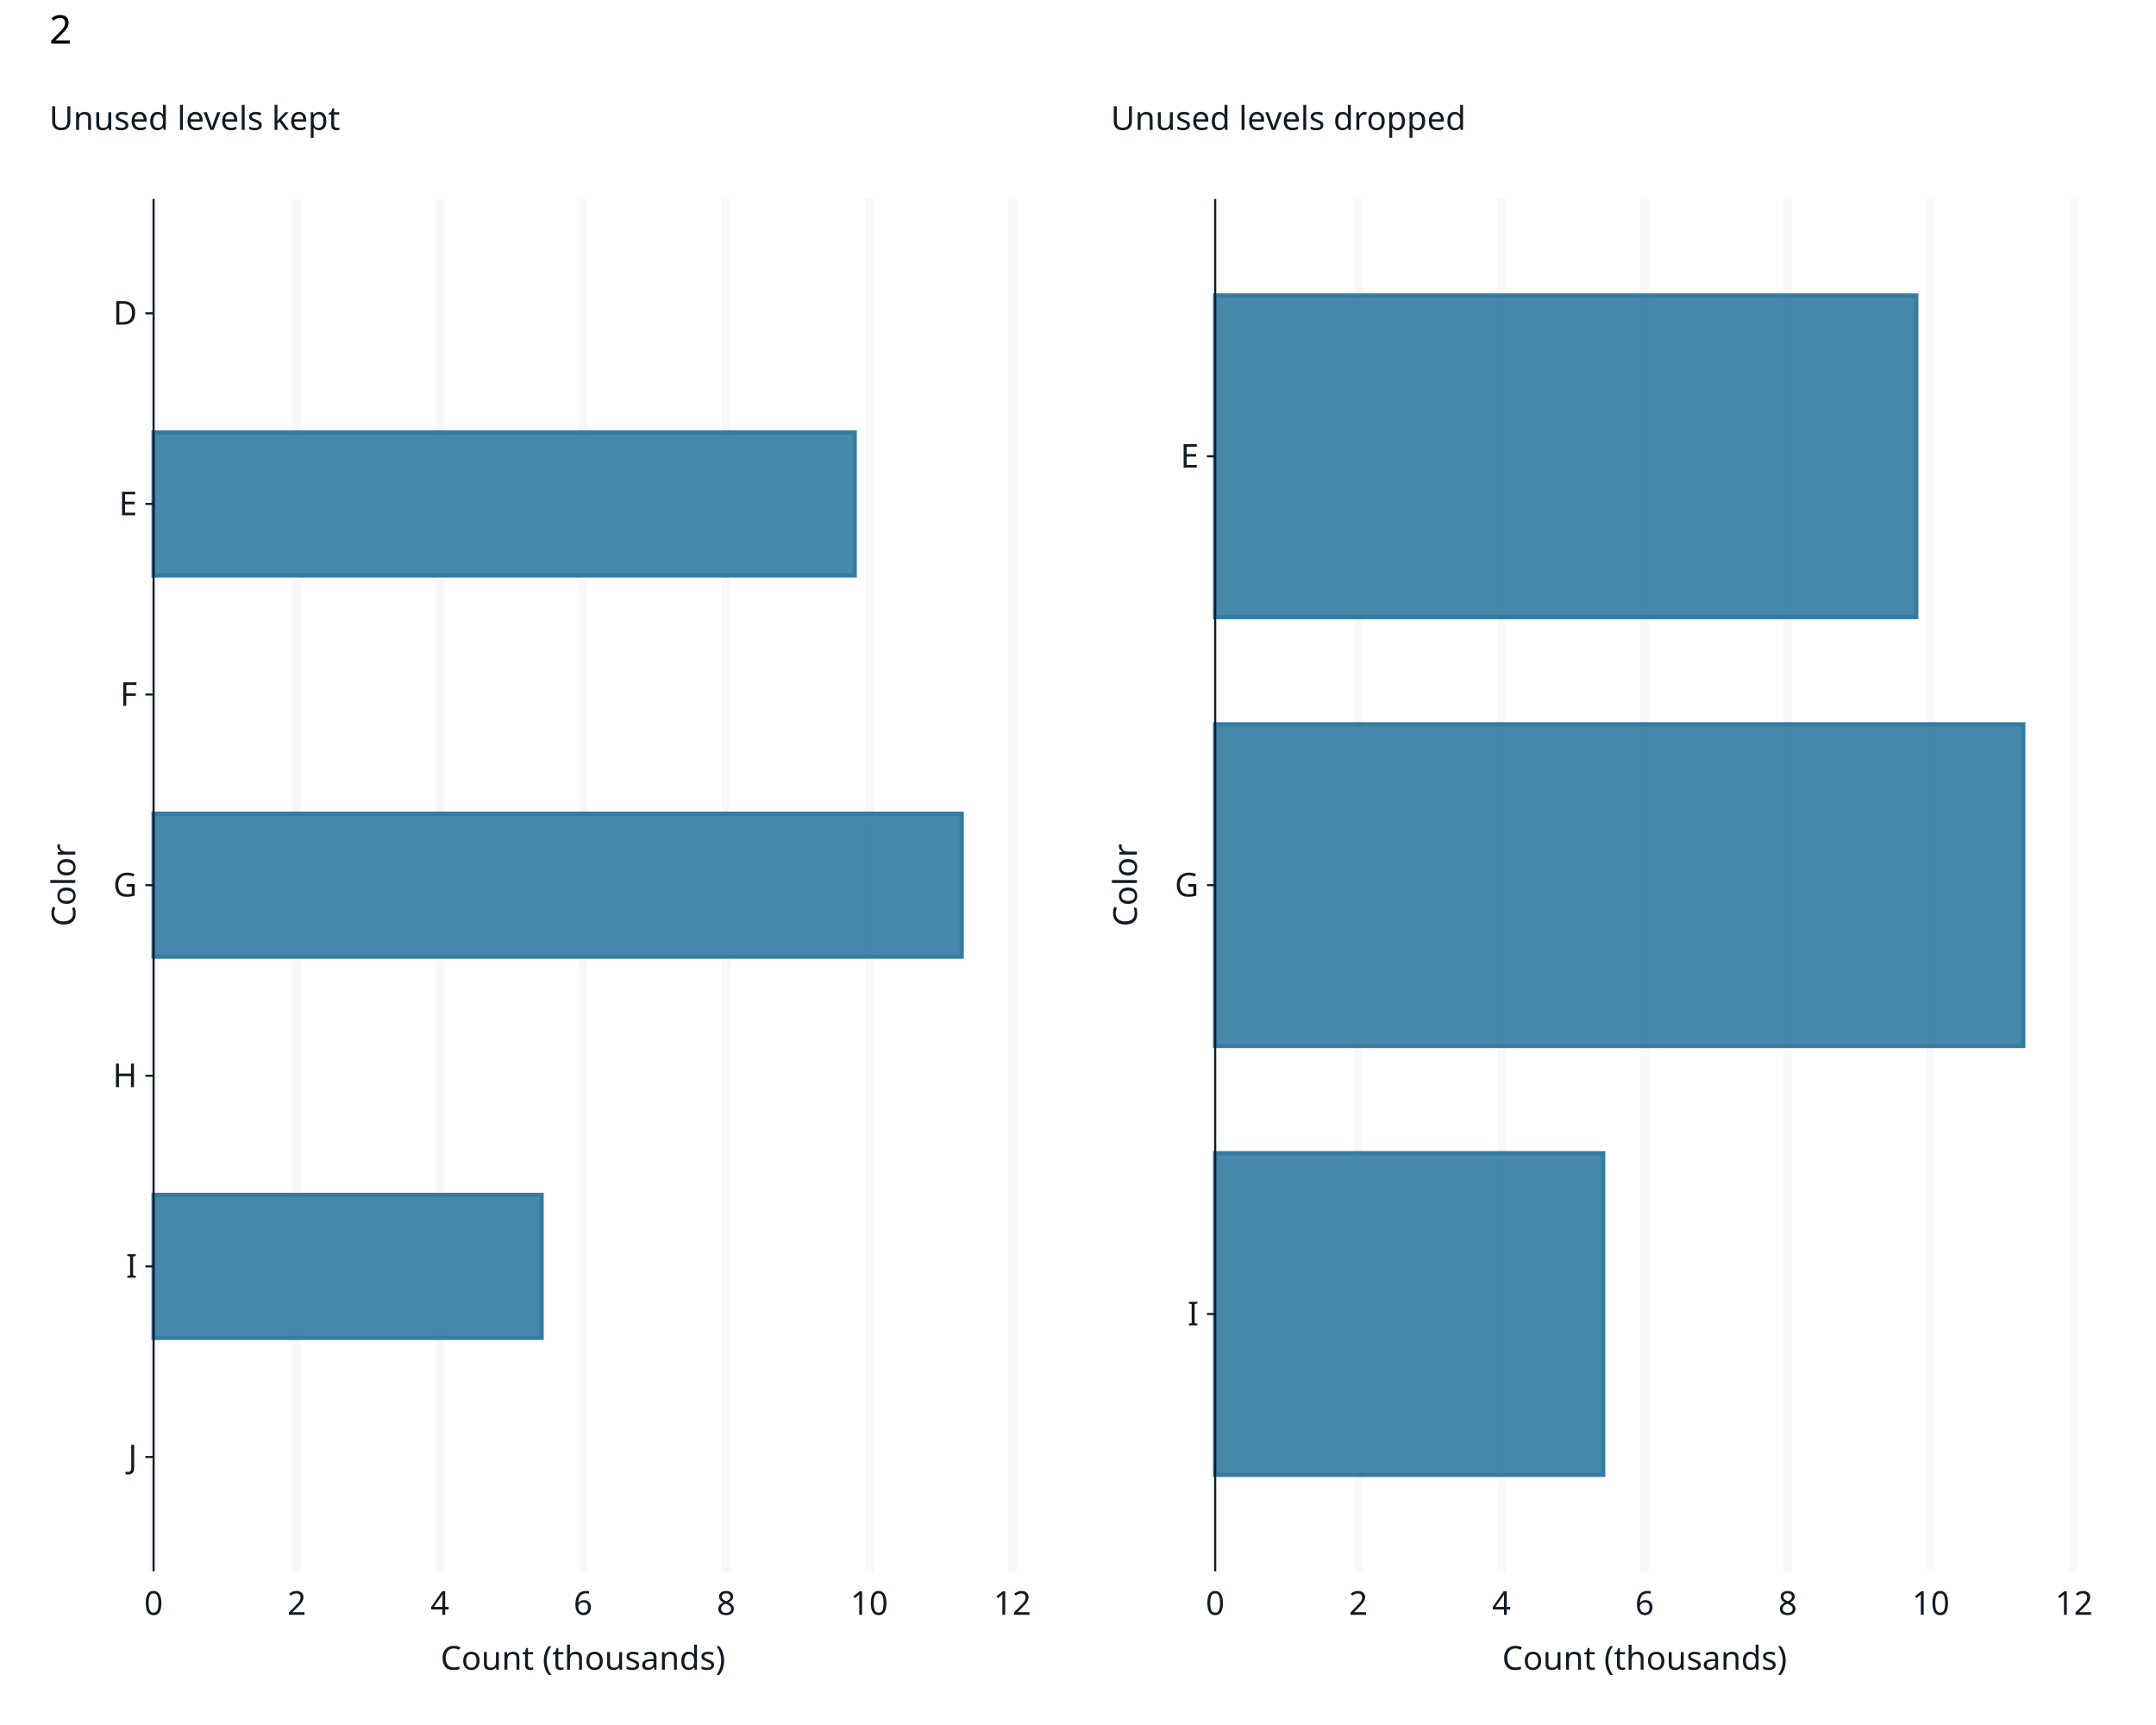
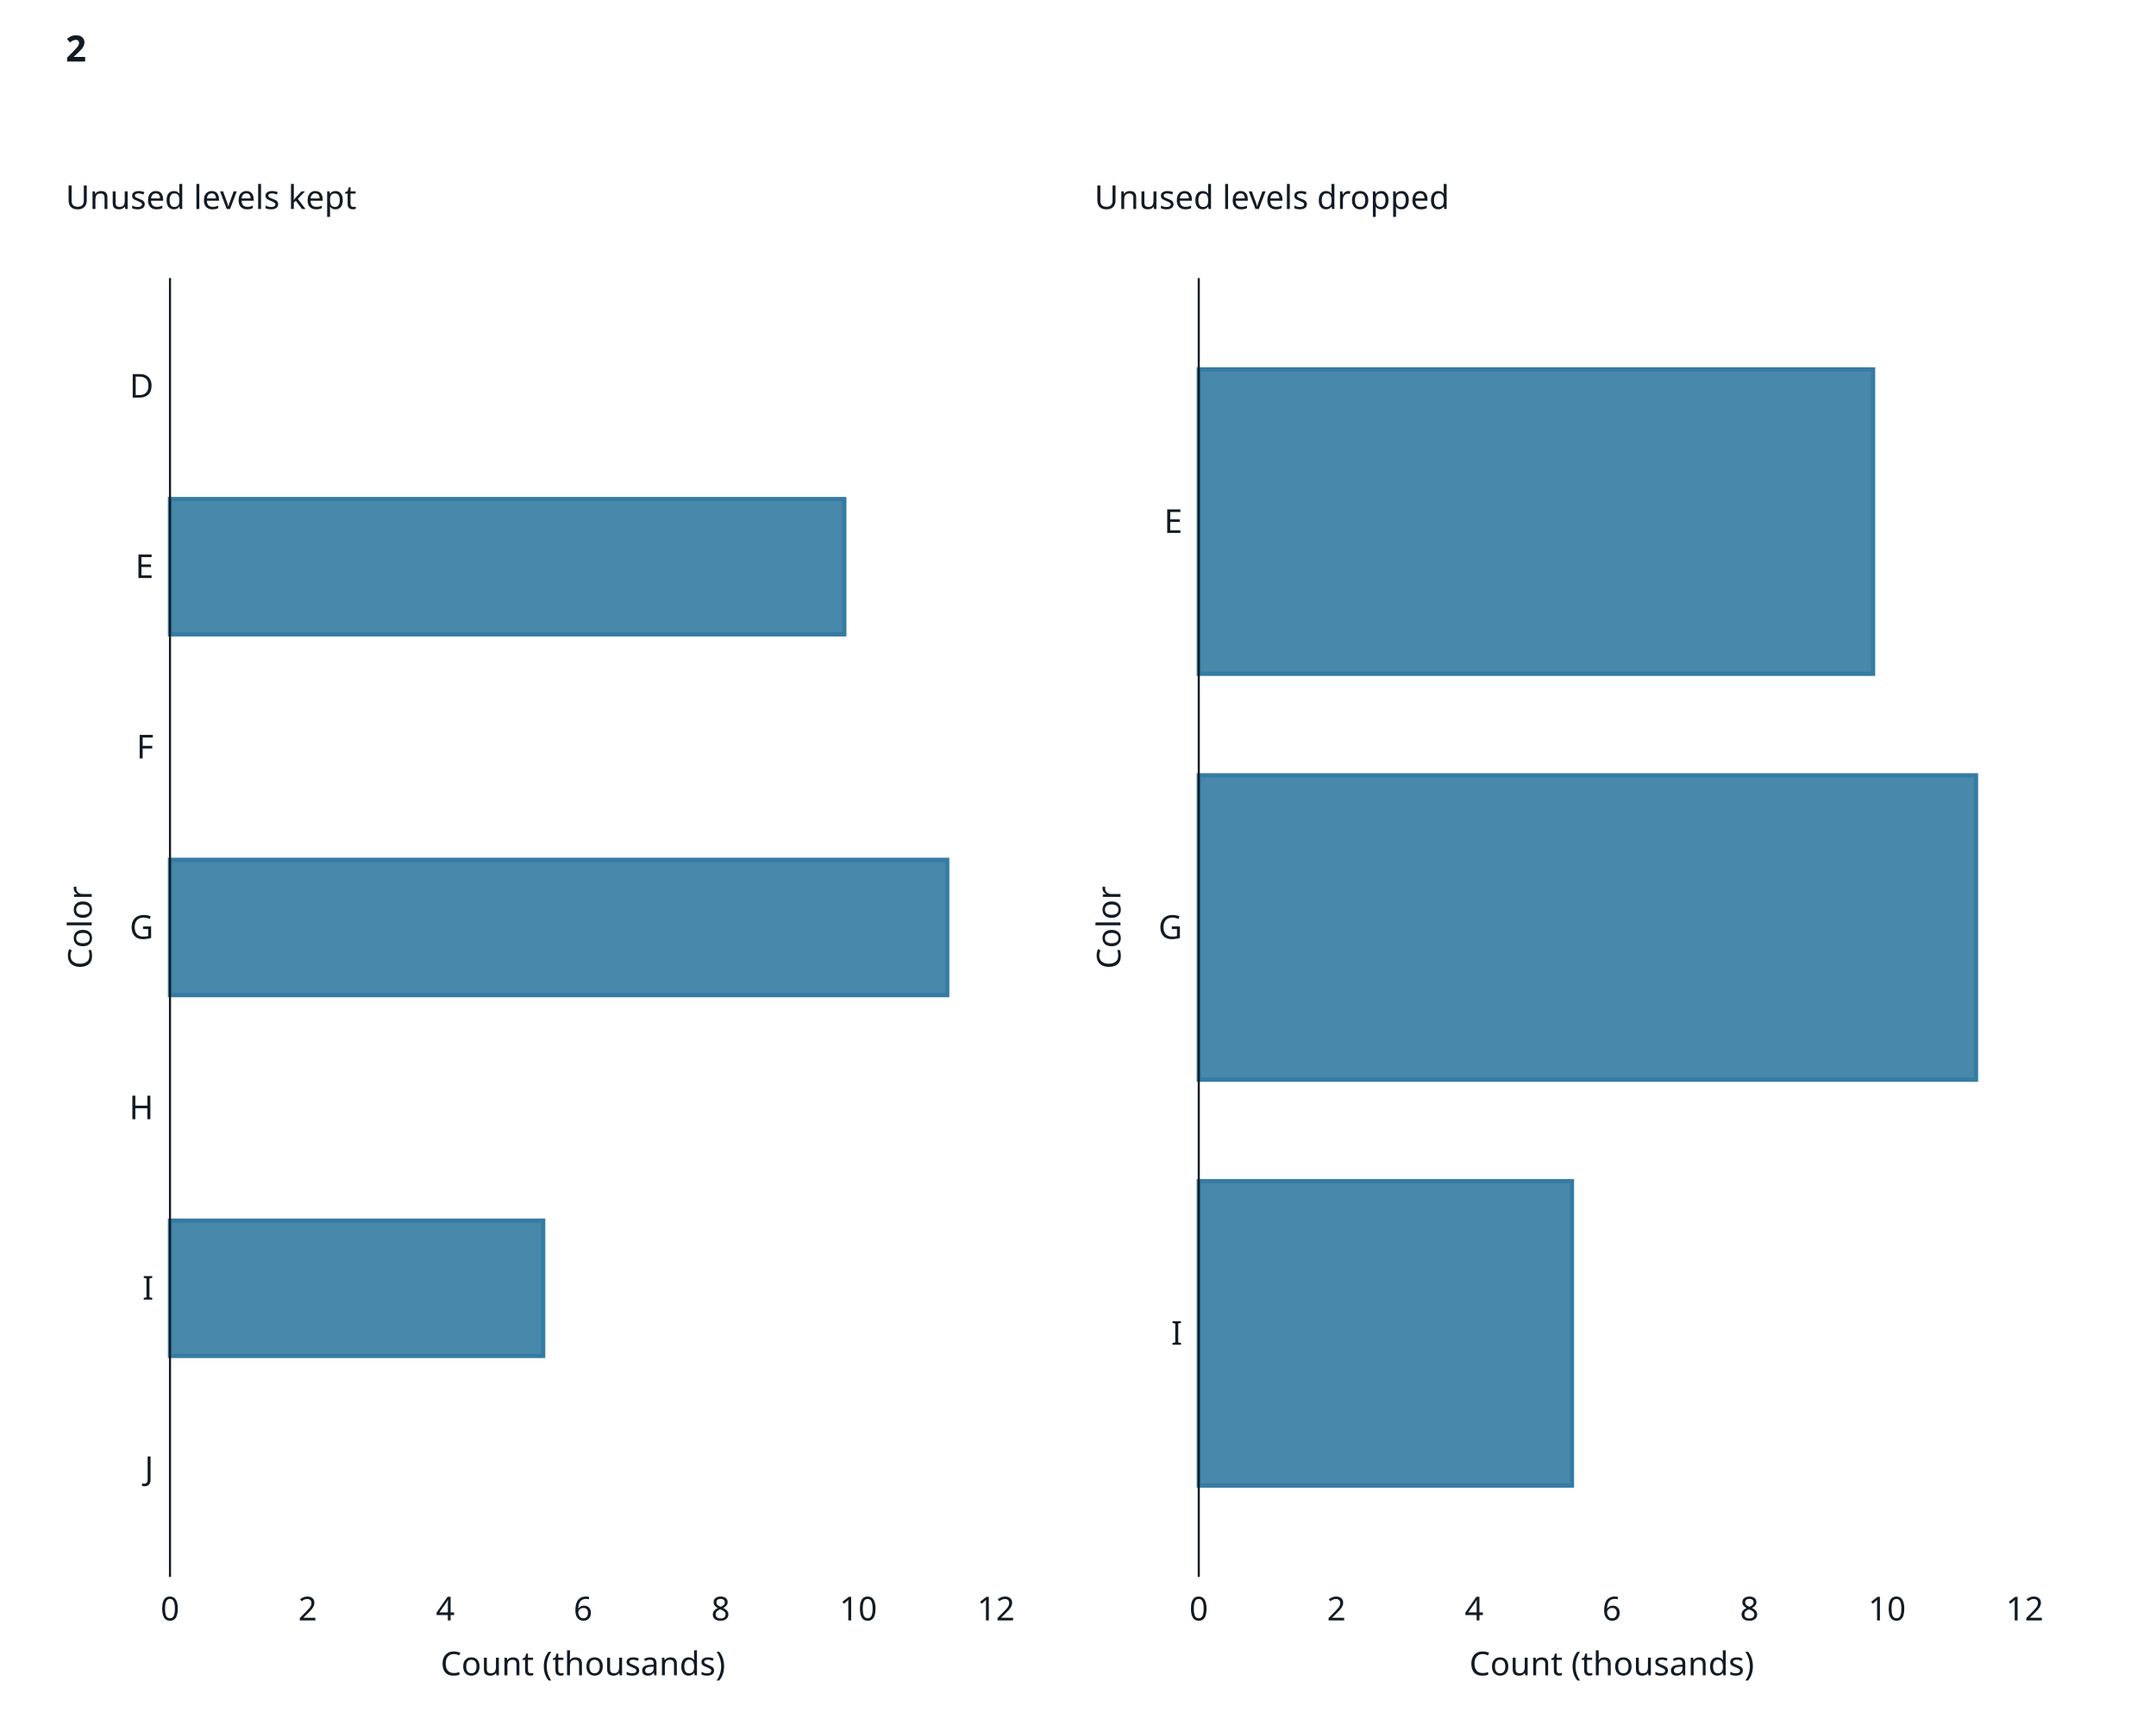
<svg xmlns="http://www.w3.org/2000/svg" class="svglite" data-engine-version="2.0" width="720.00pt" height="576.00pt" viewBox="0 0 720.00 576.00">
  <defs>
    <style type="text/css">
    .svglite line, .svglite polyline, .svglite polygon, .svglite path, .svglite rect, .svglite circle {
      fill: none;
      stroke: #000000;
      stroke-linecap: round;
      stroke-linejoin: round;
      stroke-miterlimit: 10.00;
    }
  </style>
  </defs>
  <rect width="100%" height="100%" style="stroke: none; fill: #FFFFFF;" />
  <defs>
    <clipPath id="cpMC4wMHw3MjAuMDB8MC4wMHw1NzYuMDA=">
      <rect x="0.00" y="0.00" width="720.00" height="576.00" />
    </clipPath>
  </defs>
  <g clip-path="url(#cpMC4wMHw3MjAuMDB8MC4wMHw1NzYuMDA=)">
    <rect x="0" y="0.00" width="720.00" height="576.00" style="stroke-width: 1.07; stroke: #FFFFFF; fill: #FFFFFF;" />
  </g>
  <defs>
-     <clipPath id="cpNTEuMjl8NjkyLjYwfDY2LjQ0fDUyNC42OQ==">
-       <rect x="51.29" y="66.44" width="641.31" height="458.26" />
+     <clipPath id="cpNTYuNzd8Njc2LjE2fDkyLjg1fDUyNi41Ng==">
+       <rect x="56.77" y="92.85" width="619.39" height="433.71" />
    </clipPath>
  </defs>
-   <g clip-path="url(#cpNTEuMjl8NjkyLjYwfDY2LjQ0fDUyNC42OQ==)">
+   <g clip-path="url(#cpNTYuNzd8Njc2LjE2fDkyLjg1fDUyNi41Ng==)">
</g>
  <g clip-path="url(#cpMC4wMHw3MjAuMDB8MC4wMHw1NzYuMDA=)">
</g>
  <defs>
-     <clipPath id="cpNS40OHwzNjAuMDB8MjIuNzh8NTcwLjUy">
-       <rect x="5.48" y="22.78" width="354.52" height="547.74" />
+     <clipPath id="cpMTAuOTZ8MzU0LjUyfDQ5LjIwfDU3Mi4zOA==">
+       <rect x="10.96" y="49.20" width="343.56" height="523.19" />
    </clipPath>
  </defs>
-   <g clip-path="url(#cpNS40OHwzNjAuMDB8MjIuNzh8NTcwLjUy)">
-     <rect x="5.48" y="22.78" width="354.52" height="547.74" style="stroke-width: 1.07; stroke: #FFFFFF; fill: #FFFFFF;" />
+   <g clip-path="url(#cpMTAuOTZ8MzU0LjUyfDQ5LjIwfDU3Mi4zOA==)">
+     <rect x="10.96" y="49.20" width="343.56" height="523.19" style="stroke-width: 1.07; stroke: #FFFFFF; fill: #FFFFFF;" />
  </g>
  <g clip-path="url(#cpMC4wMHw3MjAuMDB8MC4wMHw1NzYuMDA=)">
-     <rect x="51.29" y="66.44" width="286.79" height="458.26" style="stroke-width: 1.07; stroke: #FFFFFF; fill: #FFFFFF;" />
-     <polyline points="51.29,524.69 51.29,66.44 " style="stroke-width: 2.84; stroke: #F6F8FA; stroke-linecap: butt;" />
-     <polyline points="99.09,524.69 99.09,66.44 " style="stroke-width: 2.84; stroke: #F6F8FA; stroke-linecap: butt;" />
-     <polyline points="146.89,524.69 146.89,66.44 " style="stroke-width: 2.84; stroke: #F6F8FA; stroke-linecap: butt;" />
-     <polyline points="194.69,524.69 194.69,66.44 " style="stroke-width: 2.84; stroke: #F6F8FA; stroke-linecap: butt;" />
-     <polyline points="242.49,524.69 242.49,66.44 " style="stroke-width: 2.84; stroke: #F6F8FA; stroke-linecap: butt;" />
-     <polyline points="290.28,524.69 290.28,66.44 " style="stroke-width: 2.84; stroke: #F6F8FA; stroke-linecap: butt;" />
-     <polyline points="338.08,524.69 338.08,66.44 " style="stroke-width: 2.84; stroke: #F6F8FA; stroke-linecap: butt;" />
-     <rect x="51.29" y="144.40" width="234.14" height="47.74" style="stroke-width: 1.41; stroke: #357BA2; stroke-linecap: butt; stroke-linejoin: miter; fill: #357BA2; fill-opacity: 0.90;" />
-     <rect x="51.29" y="271.70" width="269.87" height="47.74" style="stroke-width: 1.41; stroke: #357BA2; stroke-linecap: butt; stroke-linejoin: miter; fill: #357BA2; fill-opacity: 0.90;" />
-     <rect x="51.29" y="398.99" width="129.58" height="47.74" style="stroke-width: 1.41; stroke: #357BA2; stroke-linecap: butt; stroke-linejoin: miter; fill: #357BA2; fill-opacity: 0.90;" />
-     <polyline points="51.29,524.69 51.29,66.44 " style="stroke-width: 0.70; stroke: #121B24; stroke-linecap: butt;" />
-     <text x="45.81" y="490.29" text-anchor="end" style="font-size: 11.00px; fill: #121B24; font-family: sans;" textLength="5.50px" lengthAdjust="spacingAndGlyphs">J</text>
-     <text x="45.81" y="426.64" text-anchor="end" style="font-size: 11.00px; fill: #121B24; font-family: sans;" textLength="3.06px" lengthAdjust="spacingAndGlyphs">I</text>
-     <text x="45.81" y="363.00" text-anchor="end" style="font-size: 11.00px; fill: #121B24; font-family: sans;" textLength="7.95px" lengthAdjust="spacingAndGlyphs">H</text>
-     <text x="45.81" y="299.35" text-anchor="end" style="font-size: 11.00px; fill: #121B24; font-family: sans;" textLength="8.56px" lengthAdjust="spacingAndGlyphs">G</text>
-     <text x="45.81" y="235.70" text-anchor="end" style="font-size: 11.00px; fill: #121B24; font-family: sans;" textLength="6.72px" lengthAdjust="spacingAndGlyphs">F</text>
-     <text x="45.81" y="172.06" text-anchor="end" style="font-size: 11.00px; fill: #121B24; font-family: sans;" textLength="7.34px" lengthAdjust="spacingAndGlyphs">E</text>
-     <text x="45.81" y="108.41" text-anchor="end" style="font-size: 11.00px; fill: #121B24; font-family: sans;" textLength="7.95px" lengthAdjust="spacingAndGlyphs">D</text>
-     <polyline points="48.55,486.51 51.29,486.51 " style="stroke-width: 0.70; stroke: #121B24; stroke-linecap: butt;" />
-     <polyline points="48.55,422.86 51.29,422.86 " style="stroke-width: 0.70; stroke: #121B24; stroke-linecap: butt;" />
-     <polyline points="48.55,359.21 51.29,359.21 " style="stroke-width: 0.70; stroke: #121B24; stroke-linecap: butt;" />
-     <polyline points="48.55,295.56 51.29,295.56 " style="stroke-width: 0.70; stroke: #121B24; stroke-linecap: butt;" />
-     <polyline points="48.55,231.92 51.29,231.92 " style="stroke-width: 0.70; stroke: #121B24; stroke-linecap: butt;" />
-     <polyline points="48.55,168.27 51.29,168.27 " style="stroke-width: 0.70; stroke: #121B24; stroke-linecap: butt;" />
-     <polyline points="48.55,104.62 51.29,104.62 " style="stroke-width: 0.70; stroke: #121B24; stroke-linecap: butt;" />
-     <text x="51.29" y="539.21" text-anchor="middle" style="font-size: 11.00px; fill: #121B24; font-family: sans;" textLength="6.12px" lengthAdjust="spacingAndGlyphs">0</text>
-     <text x="99.09" y="539.21" text-anchor="middle" style="font-size: 11.00px; fill: #121B24; font-family: sans;" textLength="6.12px" lengthAdjust="spacingAndGlyphs">2</text>
-     <text x="146.89" y="539.21" text-anchor="middle" style="font-size: 11.00px; fill: #121B24; font-family: sans;" textLength="6.12px" lengthAdjust="spacingAndGlyphs">4</text>
-     <text x="194.69" y="539.21" text-anchor="middle" style="font-size: 11.00px; fill: #121B24; font-family: sans;" textLength="6.12px" lengthAdjust="spacingAndGlyphs">6</text>
-     <text x="242.49" y="539.21" text-anchor="middle" style="font-size: 11.00px; fill: #121B24; font-family: sans;" textLength="6.12px" lengthAdjust="spacingAndGlyphs">8</text>
-     <text x="290.28" y="539.21" text-anchor="middle" style="font-size: 11.00px; fill: #121B24; font-family: sans;" textLength="12.24px" lengthAdjust="spacingAndGlyphs">10</text>
-     <text x="338.08" y="539.21" text-anchor="middle" style="font-size: 11.00px; fill: #121B24; font-family: sans;" textLength="12.24px" lengthAdjust="spacingAndGlyphs">12</text>
-     <text x="194.69" y="557.54" text-anchor="middle" style="font-size: 11.00px; fill: #121B24; font-family: sans;" textLength="90.51px" lengthAdjust="spacingAndGlyphs">Count (thousands)</text>
-     <text transform="translate(25.15,295.56) rotate(-90)" text-anchor="middle" style="font-size: 11.00px; fill: #121B24; font-family: sans;" textLength="26.29px" lengthAdjust="spacingAndGlyphs">Color</text>
-     <text x="16.44" y="31.50" style="font-size: 11.00px; fill: #121B24; font-family: sans;" textLength="0.00px" lengthAdjust="spacingAndGlyphs" />
-     <text x="16.44" y="43.38" style="font-size: 11.00px; fill: #121B24; font-family: sans;" textLength="92.96px" lengthAdjust="spacingAndGlyphs">Unused levels kept</text>
+     <rect x="56.77" y="92.85" width="275.83" height="433.71" style="stroke-width: 1.07; stroke: #FFFFFF; fill: #FFFFFF;" />
+     <rect x="56.77" y="166.64" width="225.19" height="45.18" style="stroke-width: 1.41; stroke: #357BA2; stroke-linecap: butt; stroke-linejoin: miter; fill: #357BA2; fill-opacity: 0.90;" />
+     <rect x="56.77" y="287.11" width="259.56" height="45.18" style="stroke-width: 1.41; stroke: #357BA2; stroke-linecap: butt; stroke-linejoin: miter; fill: #357BA2; fill-opacity: 0.90;" />
+     <rect x="56.77" y="407.59" width="124.63" height="45.18" style="stroke-width: 1.41; stroke: #357BA2; stroke-linecap: butt; stroke-linejoin: miter; fill: #357BA2; fill-opacity: 0.90;" />
+     <polyline points="56.77,526.56 56.77,92.85 " style="stroke-width: 0.70; stroke: #121B24; stroke-linecap: butt;" />
+     <text x="51.29" y="494.20" text-anchor="end" style="font-size: 11.00px; fill: #121B24; font-family: sans;" textLength="5.50px" lengthAdjust="spacingAndGlyphs">J</text>
+     <text x="51.29" y="433.96" text-anchor="end" style="font-size: 11.00px; fill: #121B24; font-family: sans;" textLength="3.06px" lengthAdjust="spacingAndGlyphs">I</text>
+     <text x="51.29" y="373.72" text-anchor="end" style="font-size: 11.00px; fill: #121B24; font-family: sans;" textLength="7.95px" lengthAdjust="spacingAndGlyphs">H</text>
+     <text x="51.29" y="313.49" text-anchor="end" style="font-size: 11.00px; fill: #121B24; font-family: sans;" textLength="8.56px" lengthAdjust="spacingAndGlyphs">G</text>
+     <text x="51.29" y="253.25" text-anchor="end" style="font-size: 11.00px; fill: #121B24; font-family: sans;" textLength="6.72px" lengthAdjust="spacingAndGlyphs">F</text>
+     <text x="51.29" y="193.01" text-anchor="end" style="font-size: 11.00px; fill: #121B24; font-family: sans;" textLength="7.34px" lengthAdjust="spacingAndGlyphs">E</text>
+     <text x="51.29" y="132.77" text-anchor="end" style="font-size: 11.00px; fill: #121B24; font-family: sans;" textLength="7.95px" lengthAdjust="spacingAndGlyphs">D</text>
+     <text x="56.77" y="541.07" text-anchor="middle" style="font-size: 11.00px; fill: #121B24; font-family: sans;" textLength="6.12px" lengthAdjust="spacingAndGlyphs">0</text>
+     <text x="102.74" y="541.07" text-anchor="middle" style="font-size: 11.00px; fill: #121B24; font-family: sans;" textLength="6.12px" lengthAdjust="spacingAndGlyphs">2</text>
+     <text x="148.71" y="541.07" text-anchor="middle" style="font-size: 11.00px; fill: #121B24; font-family: sans;" textLength="6.12px" lengthAdjust="spacingAndGlyphs">4</text>
+     <text x="194.69" y="541.07" text-anchor="middle" style="font-size: 11.00px; fill: #121B24; font-family: sans;" textLength="6.12px" lengthAdjust="spacingAndGlyphs">6</text>
+     <text x="240.66" y="541.07" text-anchor="middle" style="font-size: 11.00px; fill: #121B24; font-family: sans;" textLength="6.12px" lengthAdjust="spacingAndGlyphs">8</text>
+     <text x="286.63" y="541.07" text-anchor="middle" style="font-size: 11.00px; fill: #121B24; font-family: sans;" textLength="12.24px" lengthAdjust="spacingAndGlyphs">10</text>
+     <text x="332.60" y="541.07" text-anchor="middle" style="font-size: 11.00px; fill: #121B24; font-family: sans;" textLength="12.24px" lengthAdjust="spacingAndGlyphs">12</text>
+     <text x="194.69" y="559.41" text-anchor="middle" style="font-size: 11.00px; fill: #121B24; font-family: sans;" textLength="90.51px" lengthAdjust="spacingAndGlyphs">Count (thousands)</text>
+     <text transform="translate(30.63,309.70) rotate(-90)" text-anchor="middle" style="font-size: 11.00px; fill: #121B24; font-family: sans;" textLength="26.29px" lengthAdjust="spacingAndGlyphs">Color</text>
+     <text x="21.92" y="57.91" style="font-size: 11.00px; fill: #121B24; font-family: sans;" textLength="0.00px" lengthAdjust="spacingAndGlyphs" />
+     <text x="21.92" y="69.79" style="font-size: 11.00px; fill: #121B24; font-family: sans;" textLength="92.96px" lengthAdjust="spacingAndGlyphs">Unused levels kept</text>
  </g>
  <defs>
-     <clipPath id="cpMzYwLjAwfDcxNC41MnwyMi43OHw1NzAuNTI=">
-       <rect x="360.00" y="22.78" width="354.52" height="547.74" />
+     <clipPath id="cpMzU0LjUyfDY5OC4wOHw0OS4yMHw1NzIuMzg=">
+       <rect x="354.52" y="49.20" width="343.56" height="523.19" />
    </clipPath>
  </defs>
-   <g clip-path="url(#cpMzYwLjAwfDcxNC41MnwyMi43OHw1NzAuNTI=)">
-     <rect x="360.00" y="22.78" width="354.52" height="547.74" style="stroke-width: 1.07; stroke: #FFFFFF; fill: #FFFFFF;" />
+   <g clip-path="url(#cpMzU0LjUyfDY5OC4wOHw0OS4yMHw1NzIuMzg=)">
+     <rect x="354.52" y="49.20" width="343.56" height="523.19" style="stroke-width: 1.07; stroke: #FFFFFF; fill: #FFFFFF;" />
  </g>
  <g clip-path="url(#cpMC4wMHw3MjAuMDB8MC4wMHw1NzYuMDA=)">
-     <rect x="405.81" y="66.44" width="286.79" height="458.26" style="stroke-width: 1.07; stroke: #FFFFFF; fill: #FFFFFF;" />
-     <polyline points="405.81,524.69 405.81,66.44 " style="stroke-width: 2.84; stroke: #F6F8FA; stroke-linecap: butt;" />
-     <polyline points="453.61,524.69 453.61,66.44 " style="stroke-width: 2.84; stroke: #F6F8FA; stroke-linecap: butt;" />
-     <polyline points="501.41,524.69 501.41,66.44 " style="stroke-width: 2.84; stroke: #F6F8FA; stroke-linecap: butt;" />
-     <polyline points="549.21,524.69 549.21,66.44 " style="stroke-width: 2.84; stroke: #F6F8FA; stroke-linecap: butt;" />
-     <polyline points="597.01,524.69 597.01,66.44 " style="stroke-width: 2.84; stroke: #F6F8FA; stroke-linecap: butt;" />
-     <polyline points="644.80,524.69 644.80,66.44 " style="stroke-width: 2.84; stroke: #F6F8FA; stroke-linecap: butt;" />
-     <polyline points="692.60,524.69 692.60,66.44 " style="stroke-width: 2.84; stroke: #F6F8FA; stroke-linecap: butt;" />
-     <rect x="405.81" y="98.66" width="234.14" height="107.40" style="stroke-width: 1.41; stroke: #357BA2; stroke-linecap: butt; stroke-linejoin: miter; fill: #357BA2; fill-opacity: 0.90;" />
-     <rect x="405.81" y="241.86" width="269.87" height="107.40" style="stroke-width: 1.41; stroke: #357BA2; stroke-linecap: butt; stroke-linejoin: miter; fill: #357BA2; fill-opacity: 0.90;" />
-     <rect x="405.81" y="385.07" width="129.58" height="107.40" style="stroke-width: 1.41; stroke: #357BA2; stroke-linecap: butt; stroke-linejoin: miter; fill: #357BA2; fill-opacity: 0.90;" />
-     <polyline points="405.81,524.69 405.81,66.44 " style="stroke-width: 0.70; stroke: #121B24; stroke-linecap: butt;" />
-     <text x="400.33" y="442.56" text-anchor="end" style="font-size: 11.00px; fill: #121B24; font-family: sans;" textLength="3.06px" lengthAdjust="spacingAndGlyphs">I</text>
-     <text x="400.33" y="299.35" text-anchor="end" style="font-size: 11.00px; fill: #121B24; font-family: sans;" textLength="8.56px" lengthAdjust="spacingAndGlyphs">G</text>
-     <text x="400.33" y="156.14" text-anchor="end" style="font-size: 11.00px; fill: #121B24; font-family: sans;" textLength="7.34px" lengthAdjust="spacingAndGlyphs">E</text>
-     <polyline points="403.07,438.77 405.81,438.77 " style="stroke-width: 0.70; stroke: #121B24; stroke-linecap: butt;" />
-     <polyline points="403.07,295.56 405.81,295.56 " style="stroke-width: 0.70; stroke: #121B24; stroke-linecap: butt;" />
-     <polyline points="403.07,152.36 405.81,152.36 " style="stroke-width: 0.70; stroke: #121B24; stroke-linecap: butt;" />
-     <text x="405.81" y="539.21" text-anchor="middle" style="font-size: 11.00px; fill: #121B24; font-family: sans;" textLength="6.12px" lengthAdjust="spacingAndGlyphs">0</text>
-     <text x="453.61" y="539.21" text-anchor="middle" style="font-size: 11.00px; fill: #121B24; font-family: sans;" textLength="6.12px" lengthAdjust="spacingAndGlyphs">2</text>
-     <text x="501.41" y="539.21" text-anchor="middle" style="font-size: 11.00px; fill: #121B24; font-family: sans;" textLength="6.12px" lengthAdjust="spacingAndGlyphs">4</text>
-     <text x="549.21" y="539.21" text-anchor="middle" style="font-size: 11.00px; fill: #121B24; font-family: sans;" textLength="6.12px" lengthAdjust="spacingAndGlyphs">6</text>
-     <text x="597.01" y="539.21" text-anchor="middle" style="font-size: 11.00px; fill: #121B24; font-family: sans;" textLength="6.12px" lengthAdjust="spacingAndGlyphs">8</text>
-     <text x="644.80" y="539.21" text-anchor="middle" style="font-size: 11.00px; fill: #121B24; font-family: sans;" textLength="12.24px" lengthAdjust="spacingAndGlyphs">10</text>
-     <text x="692.60" y="539.21" text-anchor="middle" style="font-size: 11.00px; fill: #121B24; font-family: sans;" textLength="12.24px" lengthAdjust="spacingAndGlyphs">12</text>
-     <text x="549.21" y="557.54" text-anchor="middle" style="font-size: 11.00px; fill: #121B24; font-family: sans;" textLength="90.51px" lengthAdjust="spacingAndGlyphs">Count (thousands)</text>
-     <text transform="translate(379.67,295.56) rotate(-90)" text-anchor="middle" style="font-size: 11.00px; fill: #121B24; font-family: sans;" textLength="26.29px" lengthAdjust="spacingAndGlyphs">Color</text>
-     <text x="370.96" y="31.50" style="font-size: 11.00px; fill: #121B24; font-family: sans;" textLength="0.00px" lengthAdjust="spacingAndGlyphs" />
-     <text x="370.96" y="43.38" style="font-size: 11.00px; fill: #121B24; font-family: sans;" textLength="112.54px" lengthAdjust="spacingAndGlyphs">Unused levels dropped</text>
-     <text x="16.44" y="14.56" style="font-size: 13.20px; font-family: sans;" textLength="7.34px" lengthAdjust="spacingAndGlyphs">2</text>
+     <rect x="400.33" y="92.85" width="275.83" height="433.71" style="stroke-width: 1.07; stroke: #FFFFFF; fill: #FFFFFF;" />
+     <rect x="400.33" y="123.34" width="225.19" height="101.65" style="stroke-width: 1.41; stroke: #357BA2; stroke-linecap: butt; stroke-linejoin: miter; fill: #357BA2; fill-opacity: 0.90;" />
+     <rect x="400.33" y="258.88" width="259.56" height="101.65" style="stroke-width: 1.41; stroke: #357BA2; stroke-linecap: butt; stroke-linejoin: miter; fill: #357BA2; fill-opacity: 0.90;" />
+     <rect x="400.33" y="394.41" width="124.63" height="101.65" style="stroke-width: 1.41; stroke: #357BA2; stroke-linecap: butt; stroke-linejoin: miter; fill: #357BA2; fill-opacity: 0.90;" />
+     <polyline points="400.33,526.56 400.33,92.85 " style="stroke-width: 0.70; stroke: #121B24; stroke-linecap: butt;" />
+     <text x="394.85" y="449.02" text-anchor="end" style="font-size: 11.00px; fill: #121B24; font-family: sans;" textLength="3.06px" lengthAdjust="spacingAndGlyphs">I</text>
+     <text x="394.85" y="313.49" text-anchor="end" style="font-size: 11.00px; fill: #121B24; font-family: sans;" textLength="8.56px" lengthAdjust="spacingAndGlyphs">G</text>
+     <text x="394.85" y="177.95" text-anchor="end" style="font-size: 11.00px; fill: #121B24; font-family: sans;" textLength="7.34px" lengthAdjust="spacingAndGlyphs">E</text>
+     <text x="400.33" y="541.07" text-anchor="middle" style="font-size: 11.00px; fill: #121B24; font-family: sans;" textLength="6.12px" lengthAdjust="spacingAndGlyphs">0</text>
+     <text x="446.30" y="541.07" text-anchor="middle" style="font-size: 11.00px; fill: #121B24; font-family: sans;" textLength="6.12px" lengthAdjust="spacingAndGlyphs">2</text>
+     <text x="492.28" y="541.07" text-anchor="middle" style="font-size: 11.00px; fill: #121B24; font-family: sans;" textLength="6.12px" lengthAdjust="spacingAndGlyphs">4</text>
+     <text x="538.25" y="541.07" text-anchor="middle" style="font-size: 11.00px; fill: #121B24; font-family: sans;" textLength="6.12px" lengthAdjust="spacingAndGlyphs">6</text>
+     <text x="584.22" y="541.07" text-anchor="middle" style="font-size: 11.00px; fill: #121B24; font-family: sans;" textLength="6.12px" lengthAdjust="spacingAndGlyphs">8</text>
+     <text x="630.19" y="541.07" text-anchor="middle" style="font-size: 11.00px; fill: #121B24; font-family: sans;" textLength="12.24px" lengthAdjust="spacingAndGlyphs">10</text>
+     <text x="676.16" y="541.07" text-anchor="middle" style="font-size: 11.00px; fill: #121B24; font-family: sans;" textLength="12.24px" lengthAdjust="spacingAndGlyphs">12</text>
+     <text x="538.25" y="559.41" text-anchor="middle" style="font-size: 11.00px; fill: #121B24; font-family: sans;" textLength="90.51px" lengthAdjust="spacingAndGlyphs">Count (thousands)</text>
+     <text transform="translate(374.19,309.70) rotate(-90)" text-anchor="middle" style="font-size: 11.00px; fill: #121B24; font-family: sans;" textLength="26.29px" lengthAdjust="spacingAndGlyphs">Color</text>
+     <text x="365.48" y="57.91" style="font-size: 11.00px; fill: #121B24; font-family: sans;" textLength="0.00px" lengthAdjust="spacingAndGlyphs" />
+     <text x="365.48" y="69.79" style="font-size: 11.00px; fill: #121B24; font-family: sans;" textLength="112.54px" lengthAdjust="spacingAndGlyphs">Unused levels dropped</text>
+     <text x="21.92" y="20.54" style="font-size: 12.10px; font-weight: bold; fill: #121B24; font-family: sans;" textLength="6.73px" lengthAdjust="spacingAndGlyphs">2</text>
  </g>
</svg>
